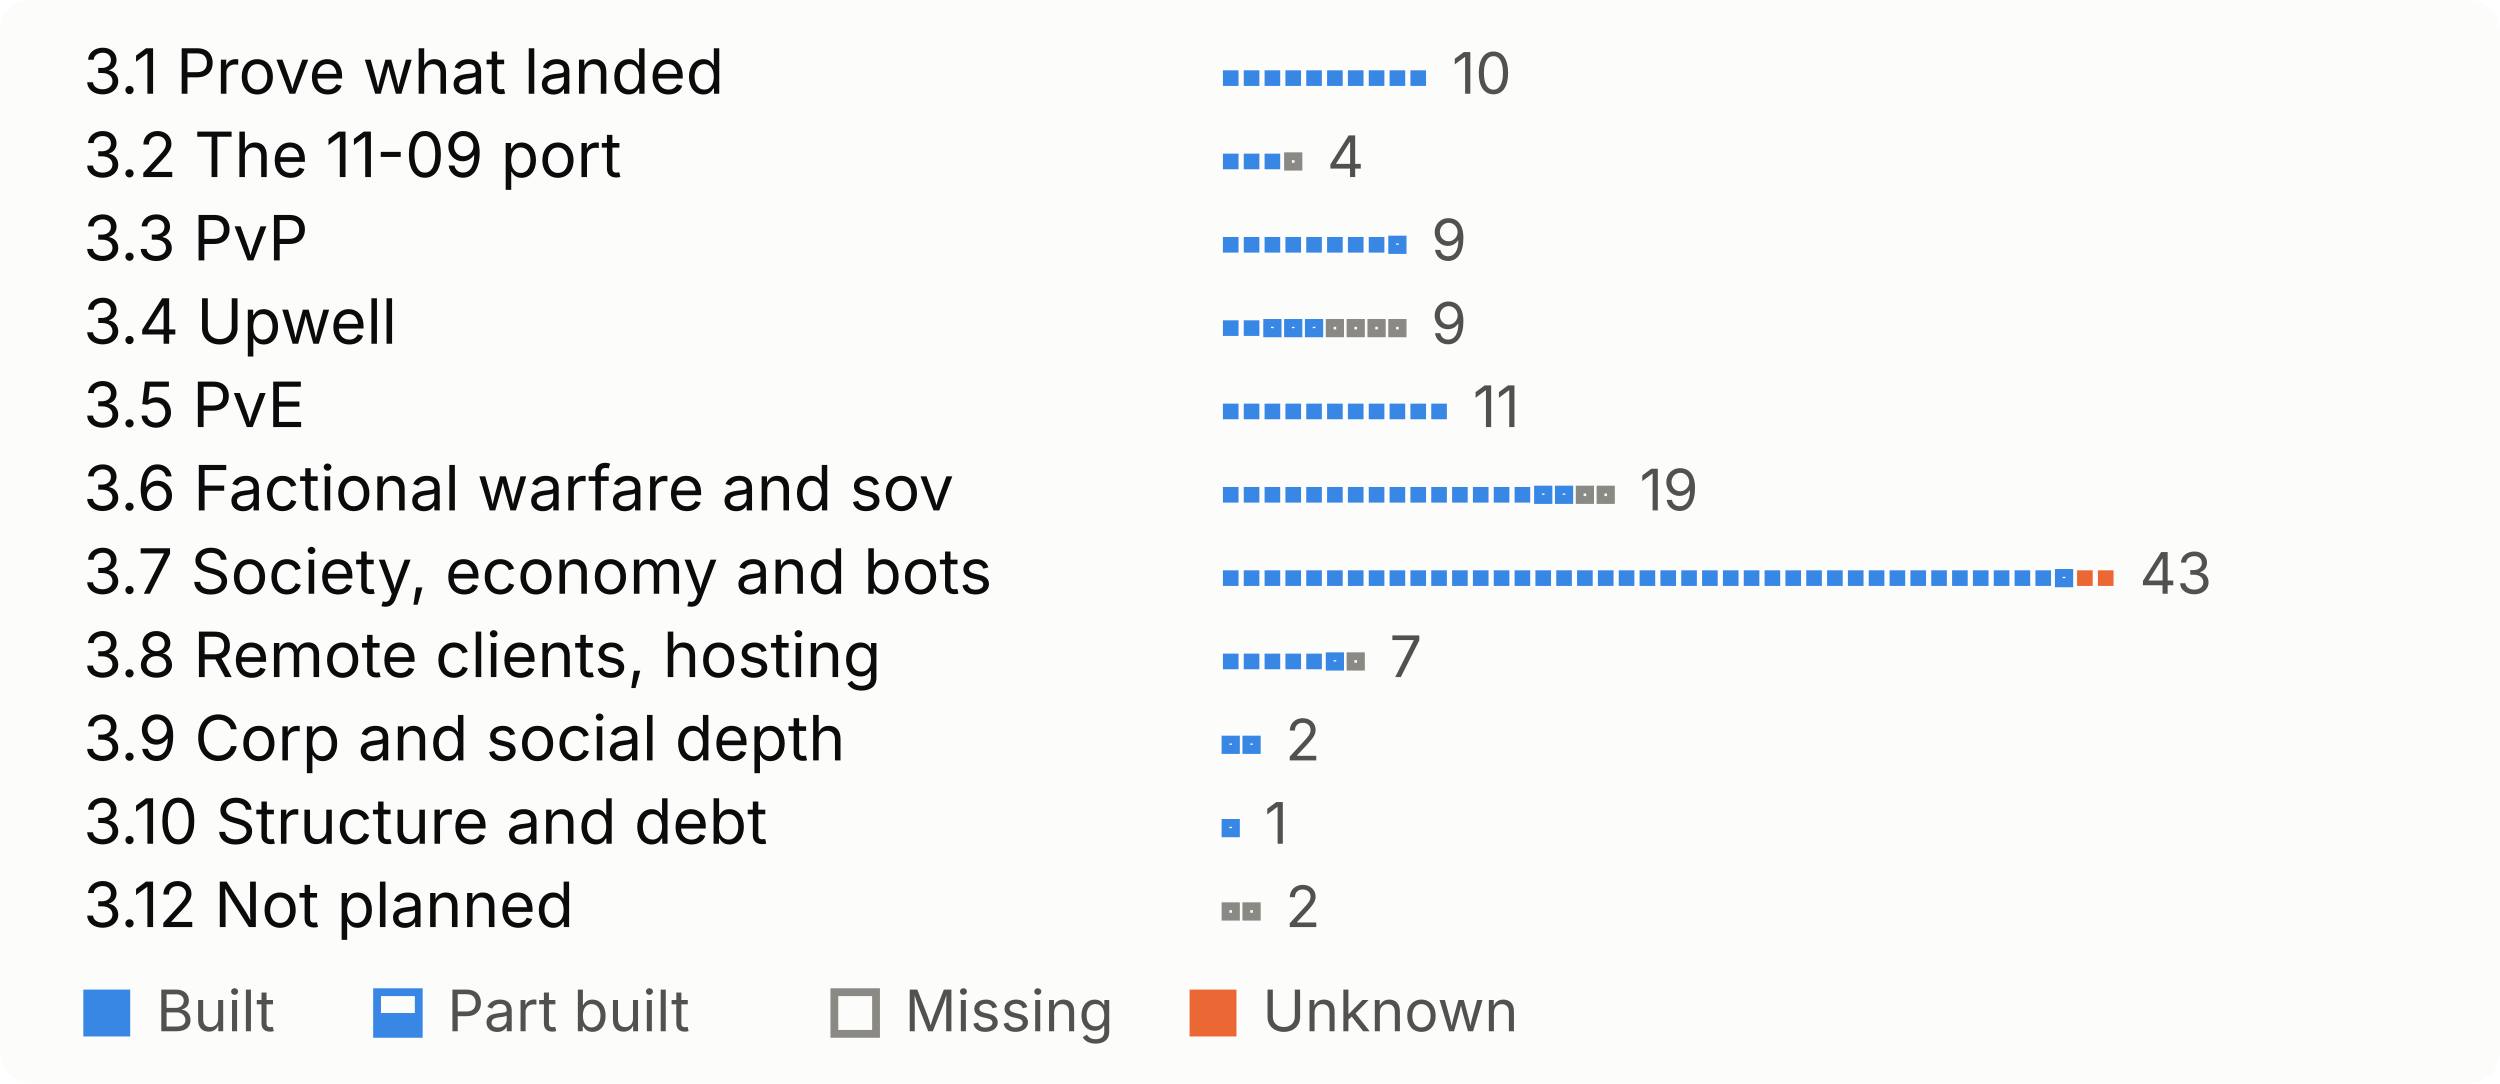
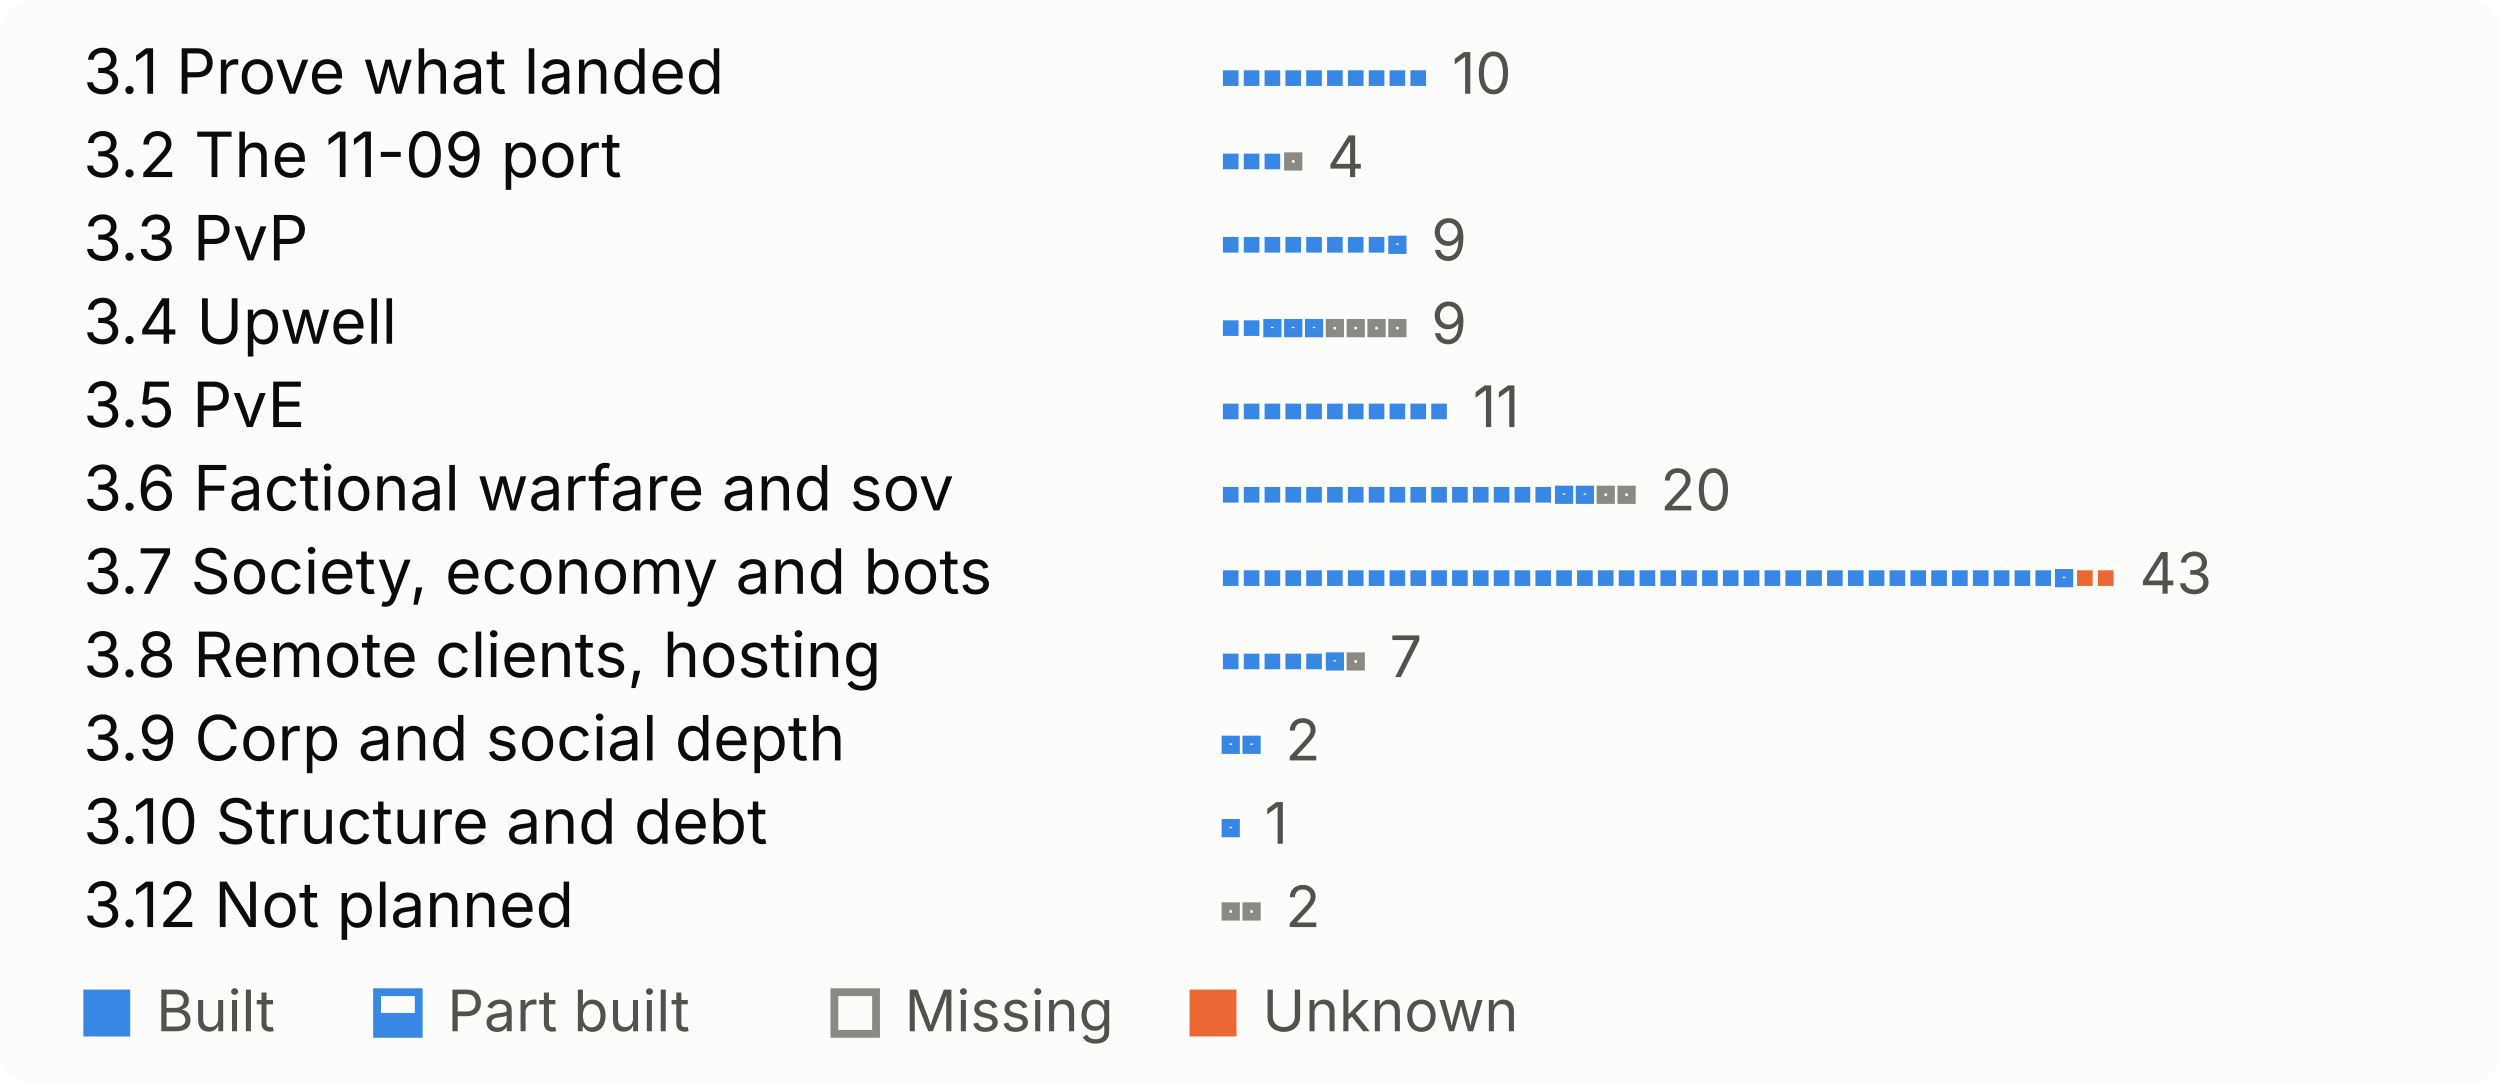
<svg xmlns="http://www.w3.org/2000/svg" width="480" height="208" viewBox="0 0 480 208" role="img" aria-label="What is left, by theme, one mark per open feature">
  <style>
.bg{fill:#fcfcfb}.t{fill:#0b0b0b}.s{fill:#52514e}.rule{fill:#e1e0d9}
.proved{fill:#184f95}.built{fill:#3987e5}.unknown{fill:#eb6834}
.part-o{fill:none;stroke:#3987e5;stroke-width:1.5}.part-f{fill:#3987e5}
.missing{fill:none;stroke:#8a8984;stroke-width:1.5}
.pass{fill:#184f95}.fail{fill:#eb6834}.none{fill:none;stroke:#8a8984;stroke-width:1.5}
@media (prefers-color-scheme:dark){
.bg{fill:#1a1a19}.t{fill:#f0efec}.s{fill:#c3c2b7}.rule{fill:#383835}
.proved{fill:#86b6ef}.built{fill:#3987e5}.unknown{fill:#d95926}
.part-o{stroke:#3987e5}.part-f{fill:#3987e5}
.missing{stroke:#8d8c85}
.pass{fill:#86b6ef}.fail{fill:#d95926}.none{stroke:#8d8c85}
}
text{font-family:system-ui,-apple-system,"Segoe UI",sans-serif;font-size:12px}
.big{font-size:26px;font-weight:600}.b{font-weight:600}.xs{font-size:11px}
</style>
  <rect width="480" height="208" rx="6" class="bg" />
  <text x="16.0" y="18.0" class="t">3.1 Prove what landed</text>
  <rect x="234.8" y="13.5" width="3" height="3" class="built" />
  <rect x="238.8" y="13.5" width="3" height="3" class="built" />
  <rect x="242.8" y="13.5" width="3" height="3" class="built" />
  <rect x="246.8" y="13.5" width="3" height="3" class="built" />
  <rect x="250.8" y="13.5" width="3" height="3" class="built" />
  <rect x="254.8" y="13.5" width="3" height="3" class="built" />
  <rect x="258.8" y="13.5" width="3" height="3" class="built" />
  <rect x="262.8" y="13.5" width="3" height="3" class="built" />
  <rect x="266.8" y="13.5" width="3" height="3" class="built" />
  <rect x="270.8" y="13.5" width="3" height="3" class="built" />
  <text x="278.8" y="18.0" class="s xs">10</text>
  <text x="16.0" y="34.0" class="t">3.2 The 11-09 port</text>
  <rect x="234.8" y="29.5" width="3" height="3" class="built" />
  <rect x="238.8" y="29.5" width="3" height="3" class="built" />
  <rect x="242.8" y="29.5" width="3" height="3" class="built" />
  <rect x="247.3" y="30.0" width="2" height="2" fill="none" class="missing" />
  <text x="254.8" y="34.0" class="s xs">4</text>
  <text x="16.0" y="50.0" class="t">3.3 PvP</text>
  <rect x="234.8" y="45.5" width="3" height="3" class="built" />
  <rect x="238.8" y="45.5" width="3" height="3" class="built" />
  <rect x="242.8" y="45.5" width="3" height="3" class="built" />
  <rect x="246.8" y="45.5" width="3" height="3" class="built" />
  <rect x="250.8" y="45.5" width="3" height="3" class="built" />
  <rect x="254.8" y="45.5" width="3" height="3" class="built" />
  <rect x="258.8" y="45.5" width="3" height="3" class="built" />
  <rect x="262.8" y="45.5" width="3" height="3" class="built" />
  <rect x="267.3" y="46.0" width="2" height="2" fill="none" class="part-o" />
  <rect x="266.8" y="47.0" width="3" height="1.5" class="part-f" />
  <text x="274.8" y="50.0" class="s xs">9</text>
  <text x="16.0" y="66.0" class="t">3.4 Upwell</text>
  <rect x="234.8" y="61.5" width="3" height="3" class="built" />
  <rect x="238.8" y="61.5" width="3" height="3" class="built" />
  <rect x="243.3" y="62.0" width="2" height="2" fill="none" class="part-o" />
  <rect x="242.8" y="63.0" width="3" height="1.5" class="part-f" />
  <rect x="247.3" y="62.0" width="2" height="2" fill="none" class="part-o" />
  <rect x="246.8" y="63.0" width="3" height="1.5" class="part-f" />
  <rect x="251.3" y="62.0" width="2" height="2" fill="none" class="part-o" />
  <rect x="250.8" y="63.0" width="3" height="1.5" class="part-f" />
  <rect x="255.3" y="62.0" width="2" height="2" fill="none" class="missing" />
  <rect x="259.3" y="62.0" width="2" height="2" fill="none" class="missing" />
  <rect x="263.3" y="62.0" width="2" height="2" fill="none" class="missing" />
  <rect x="267.3" y="62.0" width="2" height="2" fill="none" class="missing" />
  <text x="274.8" y="66.0" class="s xs">9</text>
  <text x="16.0" y="82.0" class="t">3.5 PvE</text>
  <rect x="234.8" y="77.5" width="3" height="3" class="built" />
  <rect x="238.8" y="77.5" width="3" height="3" class="built" />
  <rect x="242.8" y="77.5" width="3" height="3" class="built" />
  <rect x="246.8" y="77.5" width="3" height="3" class="built" />
  <rect x="250.8" y="77.5" width="3" height="3" class="built" />
  <rect x="254.8" y="77.5" width="3" height="3" class="built" />
  <rect x="258.8" y="77.5" width="3" height="3" class="built" />
  <rect x="262.8" y="77.5" width="3" height="3" class="built" />
  <rect x="266.8" y="77.5" width="3" height="3" class="built" />
  <rect x="270.8" y="77.5" width="3" height="3" class="built" />
  <rect x="274.8" y="77.5" width="3" height="3" class="built" />
  <text x="282.8" y="82.0" class="s xs">11</text>
  <text x="16.0" y="98.0" class="t">3.6 Factional warfare and sov</text>
  <rect x="234.8" y="93.5" width="3" height="3" class="built" />
  <rect x="238.8" y="93.5" width="3" height="3" class="built" />
  <rect x="242.8" y="93.5" width="3" height="3" class="built" />
  <rect x="246.8" y="93.5" width="3" height="3" class="built" />
  <rect x="250.8" y="93.5" width="3" height="3" class="built" />
  <rect x="254.8" y="93.5" width="3" height="3" class="built" />
  <rect x="258.8" y="93.5" width="3" height="3" class="built" />
  <rect x="262.8" y="93.5" width="3" height="3" class="built" />
  <rect x="266.8" y="93.5" width="3" height="3" class="built" />
  <rect x="270.8" y="93.5" width="3" height="3" class="built" />
  <rect x="274.8" y="93.5" width="3" height="3" class="built" />
  <rect x="278.8" y="93.5" width="3" height="3" class="built" />
  <rect x="282.8" y="93.5" width="3" height="3" class="built" />
  <rect x="286.8" y="93.5" width="3" height="3" class="built" />
  <rect x="290.8" y="93.5" width="3" height="3" class="built" />
-   <rect x="295.3" y="94.0" width="2" height="2" fill="none" class="part-o" />
-   <rect x="294.8" y="95.0" width="3" height="1.5" class="part-f" />
+   <rect x="294.8" y="93.5" width="3" height="3" class="built" />
  <rect x="299.3" y="94.0" width="2" height="2" fill="none" class="part-o" />
  <rect x="298.8" y="95.0" width="3" height="1.5" class="part-f" />
-   <rect x="303.3" y="94.0" width="2" height="2" fill="none" class="missing" />
+   <rect x="303.3" y="94.0" width="2" height="2" fill="none" class="part-o" />
+   <rect x="302.8" y="95.0" width="3" height="1.5" class="part-f" />
  <rect x="307.3" y="94.0" width="2" height="2" fill="none" class="missing" />
-   <text x="314.8" y="98.0" class="s xs">19</text>
+   <rect x="311.3" y="94.0" width="2" height="2" fill="none" class="missing" />
+   <text x="318.8" y="98.0" class="s xs">20</text>
  <text x="16.0" y="114.0" class="t">3.7 Society, economy and bots</text>
  <rect x="234.8" y="109.5" width="3" height="3" class="built" />
  <rect x="238.8" y="109.5" width="3" height="3" class="built" />
  <rect x="242.8" y="109.5" width="3" height="3" class="built" />
  <rect x="246.8" y="109.5" width="3" height="3" class="built" />
  <rect x="250.8" y="109.5" width="3" height="3" class="built" />
  <rect x="254.8" y="109.5" width="3" height="3" class="built" />
  <rect x="258.8" y="109.5" width="3" height="3" class="built" />
  <rect x="262.8" y="109.5" width="3" height="3" class="built" />
  <rect x="266.8" y="109.5" width="3" height="3" class="built" />
  <rect x="270.8" y="109.5" width="3" height="3" class="built" />
  <rect x="274.8" y="109.5" width="3" height="3" class="built" />
  <rect x="278.8" y="109.5" width="3" height="3" class="built" />
  <rect x="282.8" y="109.5" width="3" height="3" class="built" />
  <rect x="286.8" y="109.5" width="3" height="3" class="built" />
  <rect x="290.8" y="109.5" width="3" height="3" class="built" />
  <rect x="294.8" y="109.5" width="3" height="3" class="built" />
  <rect x="298.8" y="109.5" width="3" height="3" class="built" />
  <rect x="302.8" y="109.5" width="3" height="3" class="built" />
  <rect x="306.8" y="109.5" width="3" height="3" class="built" />
  <rect x="310.8" y="109.5" width="3" height="3" class="built" />
  <rect x="314.8" y="109.5" width="3" height="3" class="built" />
  <rect x="318.8" y="109.5" width="3" height="3" class="built" />
  <rect x="322.8" y="109.5" width="3" height="3" class="built" />
  <rect x="326.8" y="109.5" width="3" height="3" class="built" />
  <rect x="330.8" y="109.5" width="3" height="3" class="built" />
  <rect x="334.8" y="109.5" width="3" height="3" class="built" />
  <rect x="338.8" y="109.5" width="3" height="3" class="built" />
  <rect x="342.8" y="109.5" width="3" height="3" class="built" />
  <rect x="346.8" y="109.5" width="3" height="3" class="built" />
  <rect x="350.8" y="109.5" width="3" height="3" class="built" />
  <rect x="354.8" y="109.5" width="3" height="3" class="built" />
  <rect x="358.8" y="109.5" width="3" height="3" class="built" />
  <rect x="362.8" y="109.5" width="3" height="3" class="built" />
  <rect x="366.8" y="109.5" width="3" height="3" class="built" />
  <rect x="370.8" y="109.5" width="3" height="3" class="built" />
  <rect x="374.8" y="109.5" width="3" height="3" class="built" />
  <rect x="378.8" y="109.5" width="3" height="3" class="built" />
  <rect x="382.8" y="109.5" width="3" height="3" class="built" />
  <rect x="386.8" y="109.5" width="3" height="3" class="built" />
  <rect x="390.8" y="109.5" width="3" height="3" class="built" />
  <rect x="395.3" y="110.0" width="2" height="2" fill="none" class="part-o" />
  <rect x="394.8" y="111.0" width="3" height="1.5" class="part-f" />
  <rect x="398.8" y="109.5" width="3" height="3" class="unknown" />
  <rect x="402.8" y="109.5" width="3" height="3" class="unknown" />
  <text x="410.8" y="114.0" class="s xs">43</text>
  <text x="16.0" y="130.0" class="t">3.8 Remote clients, hosting</text>
  <rect x="234.8" y="125.5" width="3" height="3" class="built" />
  <rect x="238.8" y="125.5" width="3" height="3" class="built" />
  <rect x="242.8" y="125.5" width="3" height="3" class="built" />
  <rect x="246.8" y="125.5" width="3" height="3" class="built" />
  <rect x="250.8" y="125.5" width="3" height="3" class="built" />
  <rect x="255.3" y="126.0" width="2" height="2" fill="none" class="part-o" />
  <rect x="254.8" y="127.0" width="3" height="1.5" class="part-f" />
  <rect x="259.3" y="126.0" width="2" height="2" fill="none" class="missing" />
  <text x="266.8" y="130.0" class="s xs">7</text>
  <text x="16.0" y="146.0" class="t">3.9 Corp and social depth</text>
  <rect x="235.3" y="142.0" width="2" height="2" fill="none" class="part-o" />
  <rect x="234.8" y="143.0" width="3" height="1.5" class="part-f" />
  <rect x="239.3" y="142.0" width="2" height="2" fill="none" class="part-o" />
  <rect x="238.8" y="143.0" width="3" height="1.5" class="part-f" />
  <text x="246.8" y="146.0" class="s xs">2</text>
  <text x="16.0" y="162.0" class="t">3.10 Structure and debt</text>
  <rect x="235.3" y="158.0" width="2" height="2" fill="none" class="part-o" />
  <rect x="234.8" y="159.0" width="3" height="1.5" class="part-f" />
  <text x="242.8" y="162.0" class="s xs">1</text>
  <text x="16.0" y="178.0" class="t">3.12 Not planned</text>
  <rect x="235.3" y="174.0" width="2" height="2" fill="none" class="missing" />
  <rect x="239.3" y="174.0" width="2" height="2" fill="none" class="missing" />
  <text x="246.8" y="178.0" class="s xs">2</text>
  <rect x="16.0" y="190.0" width="9" height="9" class="built" />
  <text x="30.0" y="198.0" class="s xs">Built</text>
  <rect x="72.4" y="190.5" width="8" height="8" fill="none" class="part-o" />
  <rect x="71.9" y="194.5" width="9" height="4.5" class="part-f" />
  <text x="85.9" y="198.0" class="s xs">Part built</text>
  <rect x="160.2" y="190.5" width="8" height="8" fill="none" class="missing" />
  <text x="173.7" y="198.0" class="s xs">Missing</text>
  <rect x="228.4" y="190.0" width="9" height="9" class="unknown" />
  <text x="242.4" y="198.0" class="s xs">Unknown</text>
</svg>
